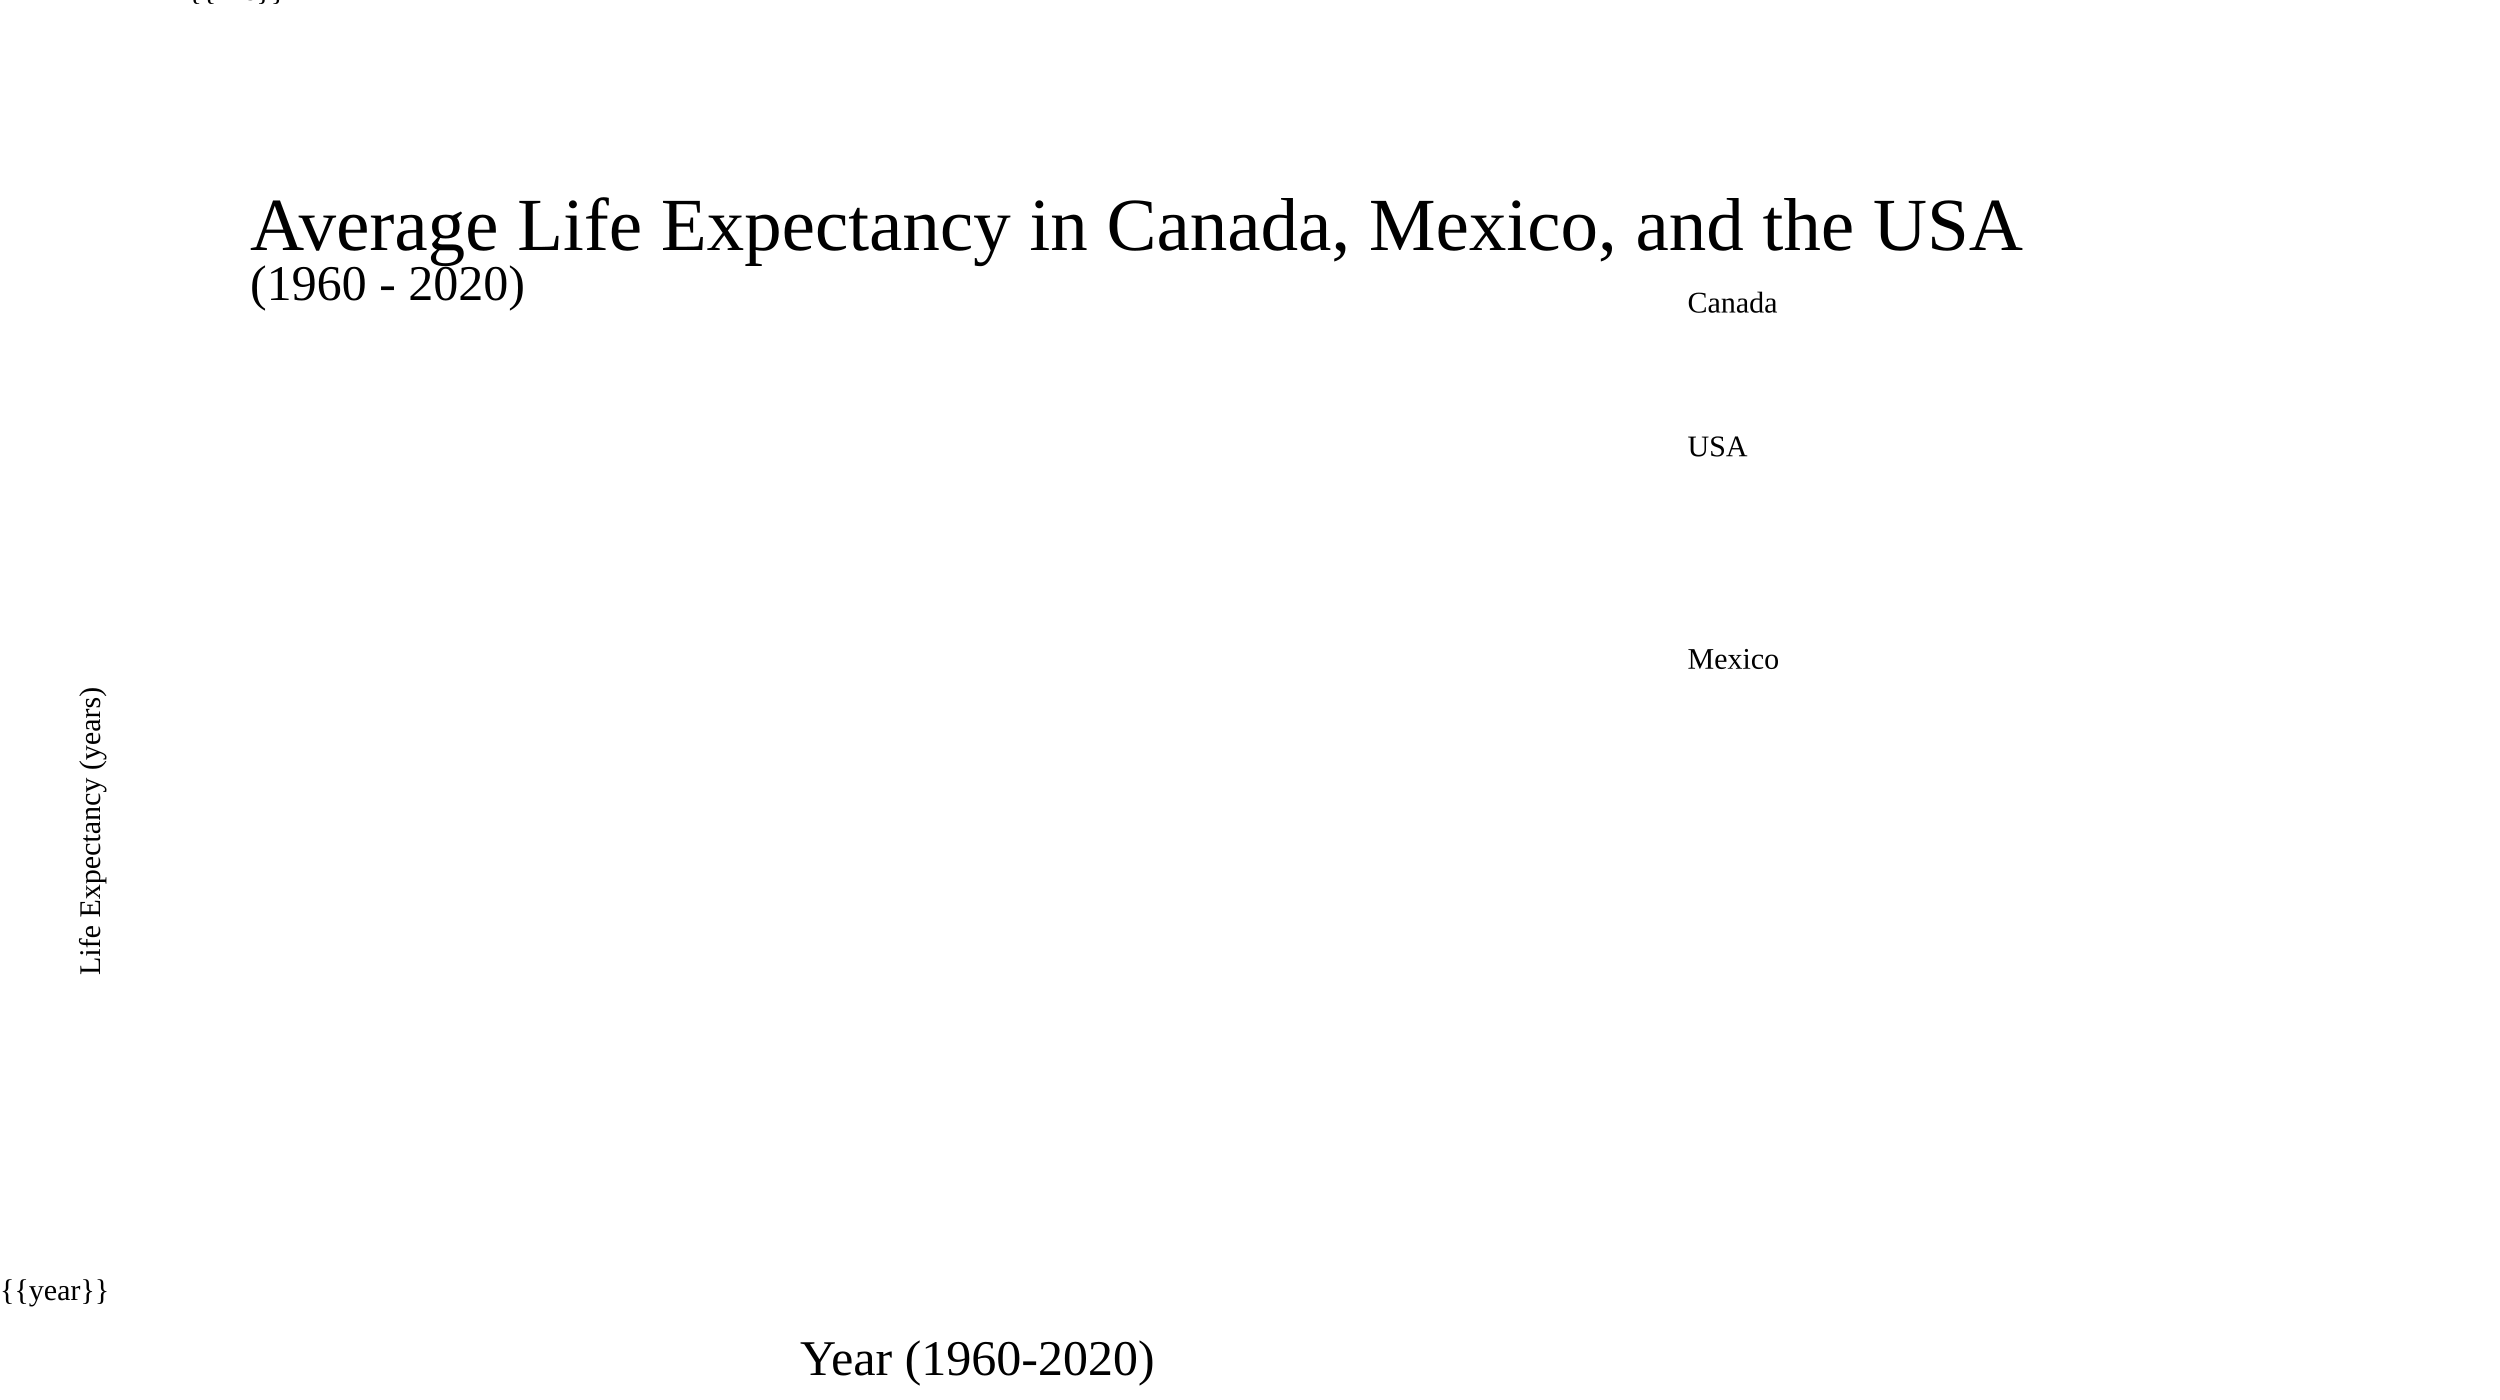
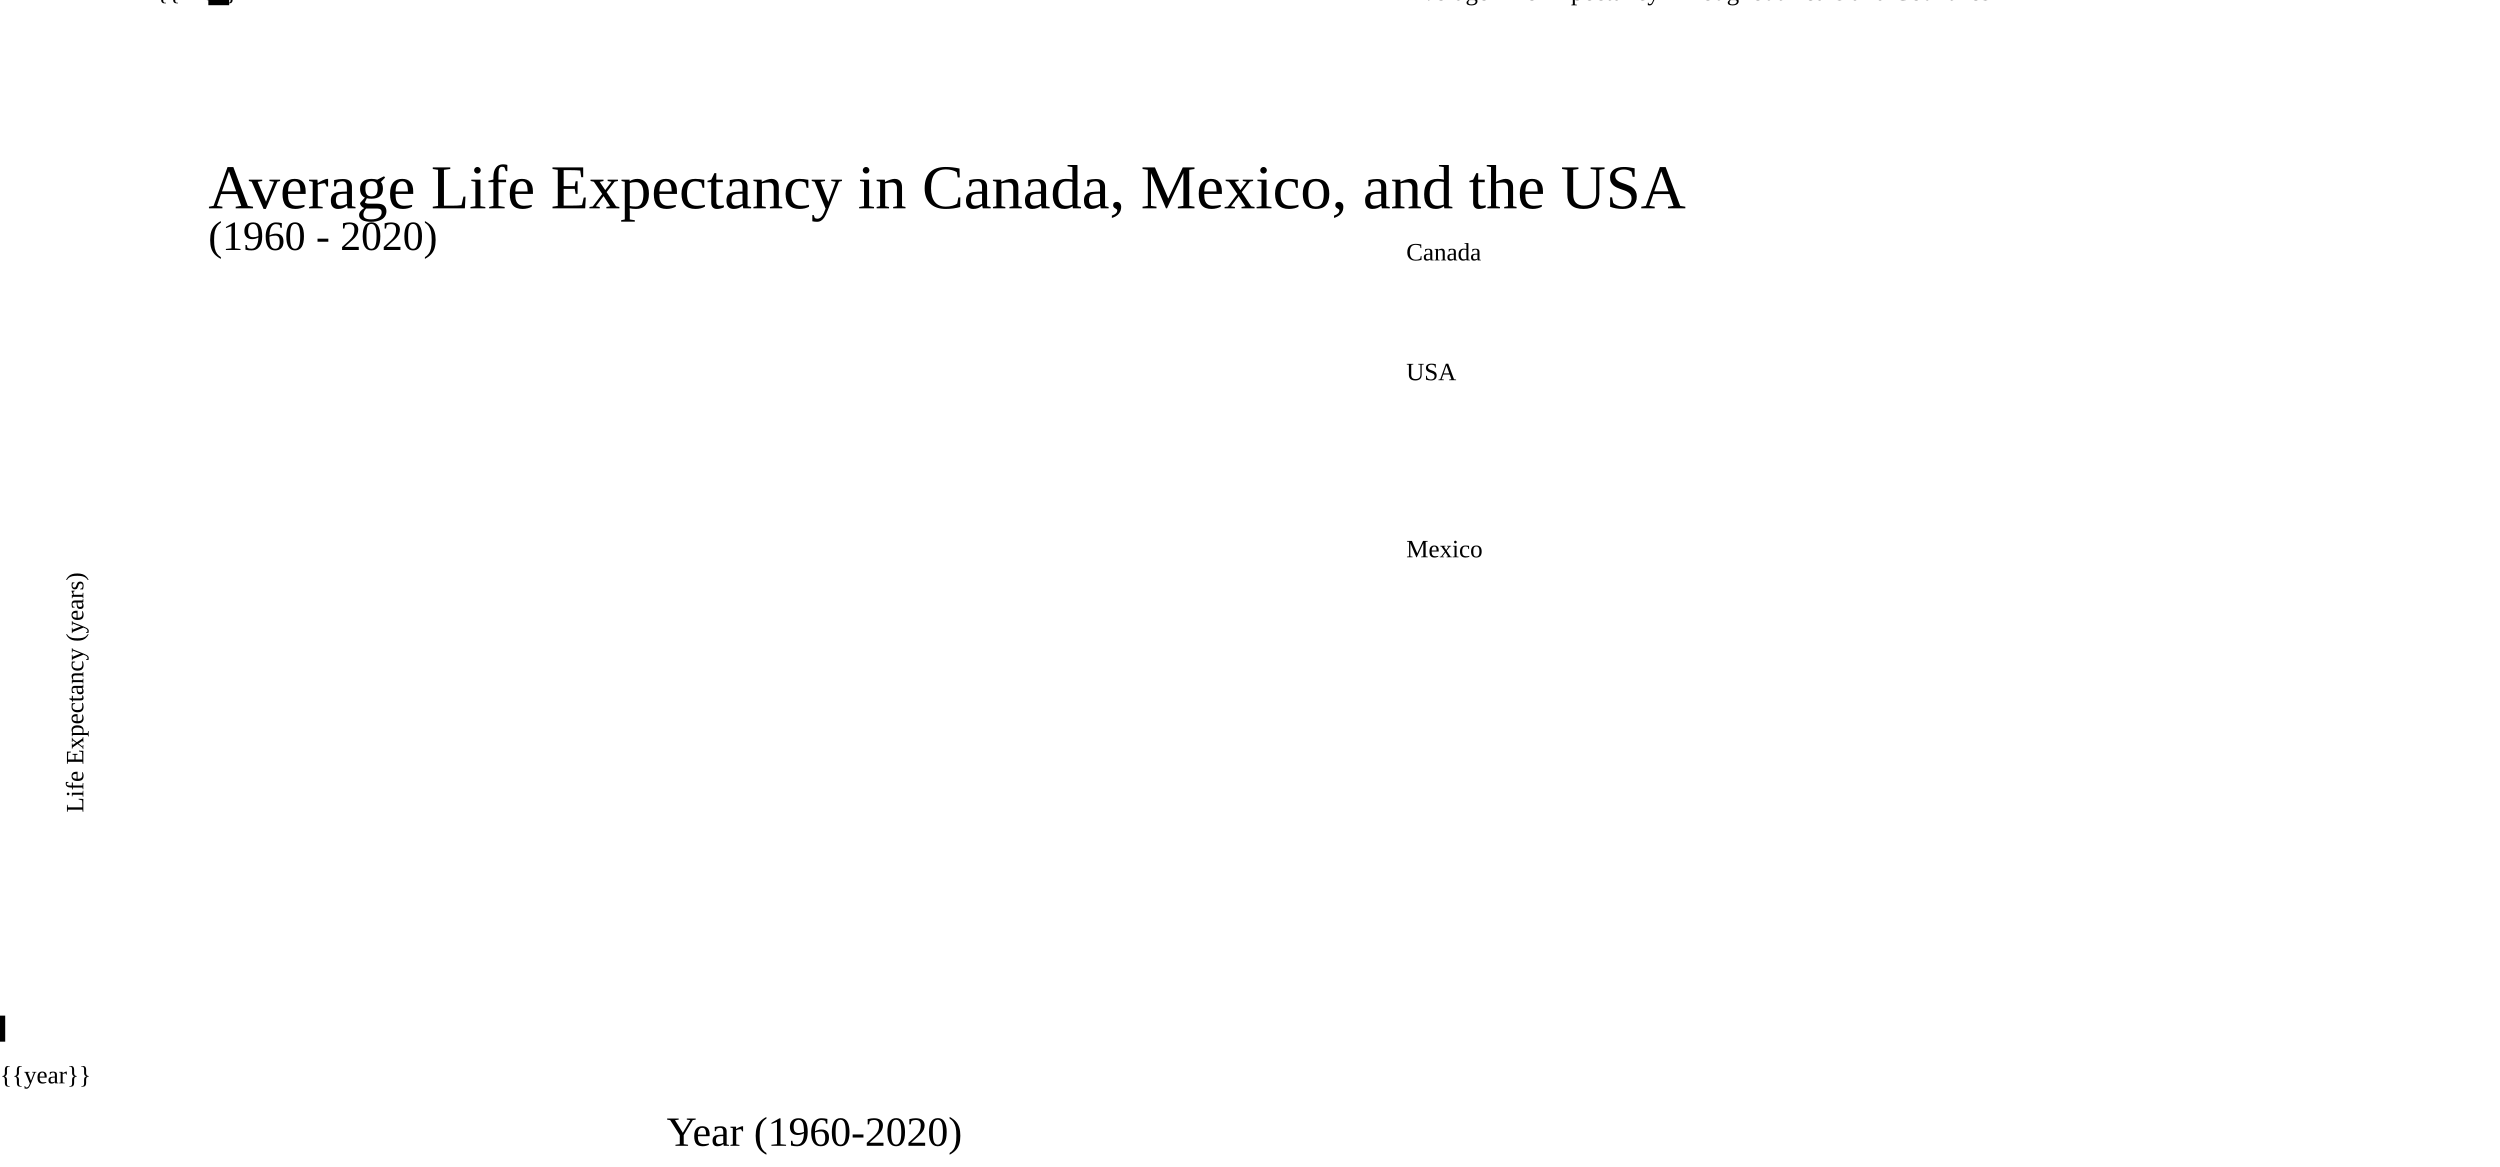
- <svg xmlns="http://www.w3.org/2000/svg" viewBox="0 0 1000 560" width="1000" height="560" stroke="none">
+ <svg xmlns="http://www.w3.org/2000/svg" viewBox="0 0 1200 560" width="1200" height="560" stroke="transparent" stroke-width="0px">
  <line class="axis" x1="100" y1="498" x2="675" y2="498" stroke-width="5" />
  <line class="axis" x1="100" y1="140" x2="100" y2="500" stroke-width="5" />
-   <line class="line" x1="100" y1="{{450-((universalAvg -67.5)*13) -145}}" x2="675" y2="{{universalAvg}}" />
+   <a class="dash">
+     <line class="line" x1="100" y1="{{450-((universalAvg -67.5)*13) -145}}" x2="640" y2="{{450-((universalAvg -67.5)*13) -145}}" stroke-dasharray="35,10" opacity="0.5" />
+     <text class="label" x="675" y="{{450-((universalAvg -67.5)*13) -145}}">Average Life Expectancy Throughout Years and Countries</text>
+   </a>
  <a class="canada_class">
     {% for point in canada_endpoints %}
          <line class="line" x1="{{100+loop.index0*90}}" y1="{{450-((point[0]-67.5)*13)-145}}" x2="{{100+(loop.index0+1)*90}}" y2="{{450-((point[1]-67.5)*13)-145}}" stroke-linecap="round" />
     {% endfor %}
     <text class="label" x="675" y="125">Canada</text>
  </a>
  <a class="mexico_class">
     {% for point in mexico_endpoints %}
          <line class="line" x1="{{100+loop.index0*90}}" y1="{{450-((point[0]-67.5)*13)-155}}" x2="{{100+(loop.index0+1)*90}}" y2="{{450-((point[1]-67.5)*13)-155}}" stroke-linecap="round" />
     {% endfor %}
     <text class="label" x="675" y="267.5">Mexico</text>
  </a>
  <a class="usa_class">
     {% for point in usa_endpoints %}
          <line class="line" x1="{{100+loop.index0*90}}" y1="{{450-((point[0]-67.5)*13)-145}}" x2="{{100+(loop.index0+1)*90}}" y2="{{450-((point[1]-67.5)*13)-145}}" stroke-linecap="round" />
     {% endfor %}
     <text class="label" x="675" y="182.5">USA</text>
  </a>


     {% for year in increment_years %}
      <text class="label" x="{{100+loop.index0*90}}" y="520">{{year}}</text>
+   <line x1="{{(100+loop.index0*90)+15}}" y1="500" x2="{{(100+loop.index0*90)+15}}" y2="487.5" stroke="black" stroke-width="5" />
     {% endfor %} 

     {% for life in increment_life %}
          <text class="label" x="75" y="{{150+loop.index0*75}}">{{life}}</text>
+   <line x1="100" y1="{{(150+loop.index0*75)-2.5}}" x2="110" y2="{{(150+loop.index0*75)-2.5}}" stroke="black" stroke-width="5" />
     {% endfor %}
     <text class="label" id="axis_title" x="320" y="550" font-size="20px" text-anchor="center">Year (1960-2020)</text>
  <text class="label" id="axis_title" text-anchor="center" alignment-baseline="middle" transform="translate(40, 390) rotate(270)">Life Expectancy (years)</text>
  <text class="label" id="title" x="100" y="100" font-size="30px">Average Life Expectancy in Canada, Mexico, and the USA </text>
  <text class="label" id="title" x="100" y="120" font-size="20px"> (1960 - 2020) </text>
</svg>
